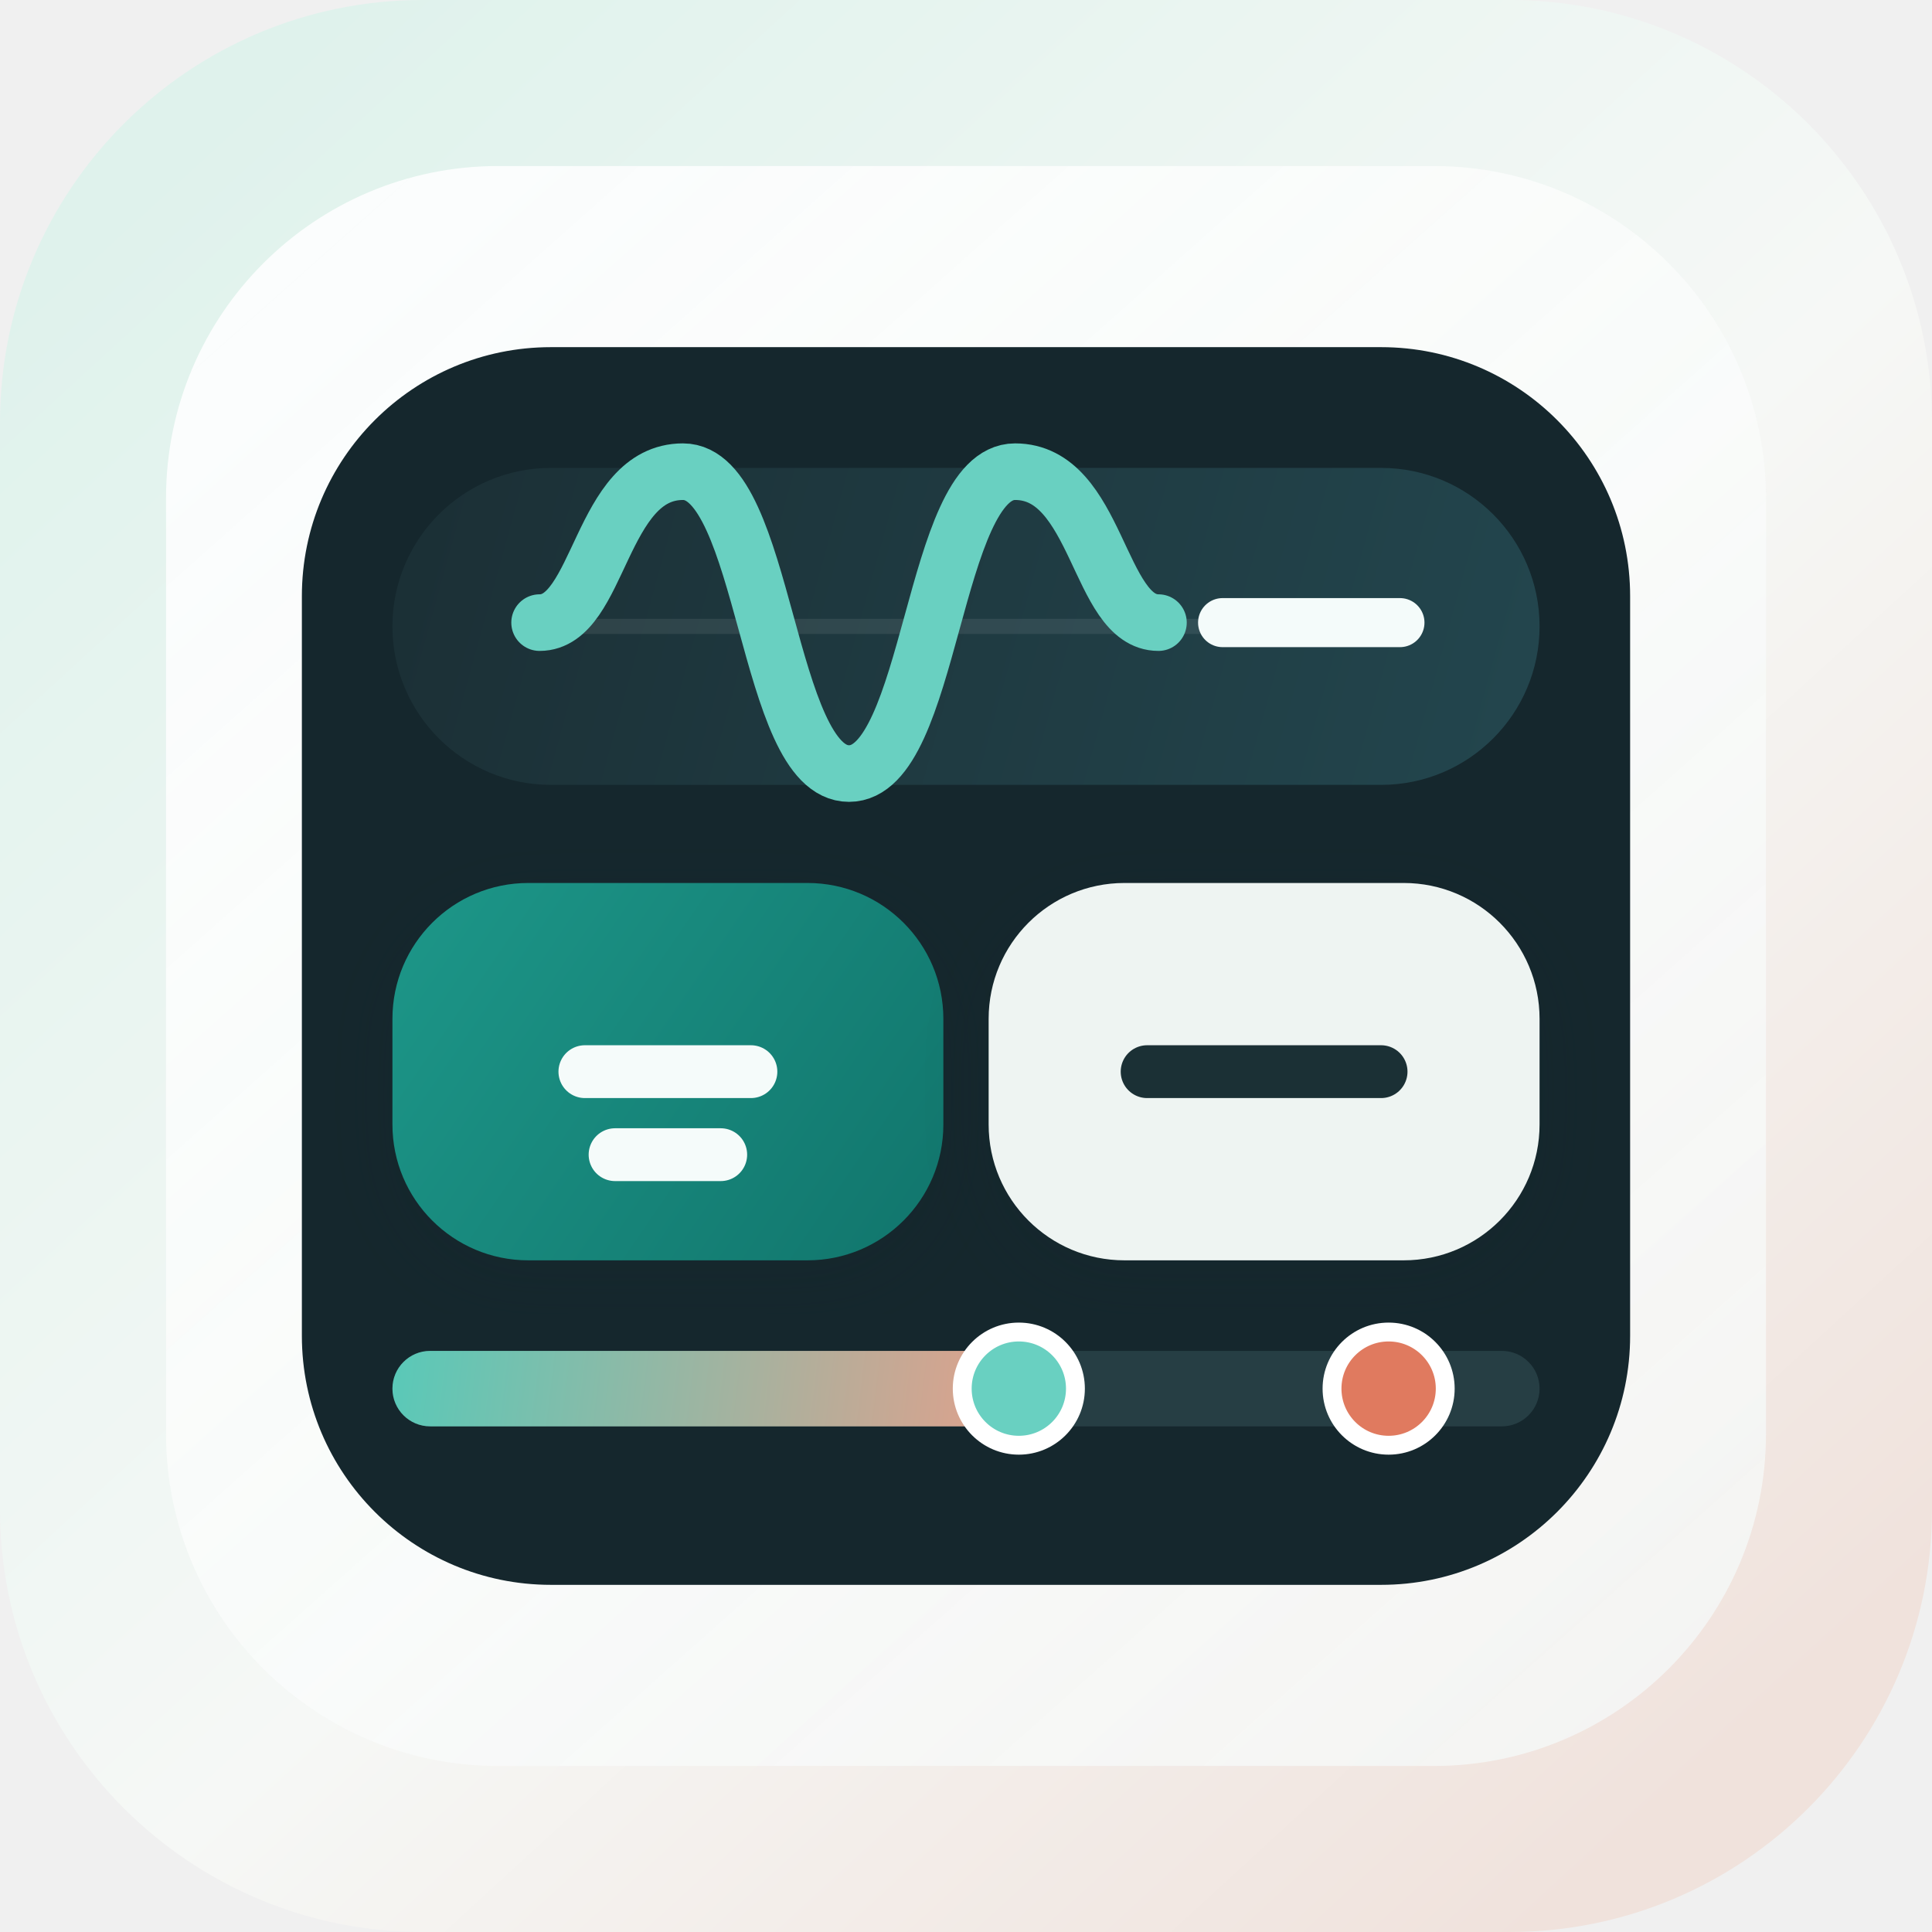
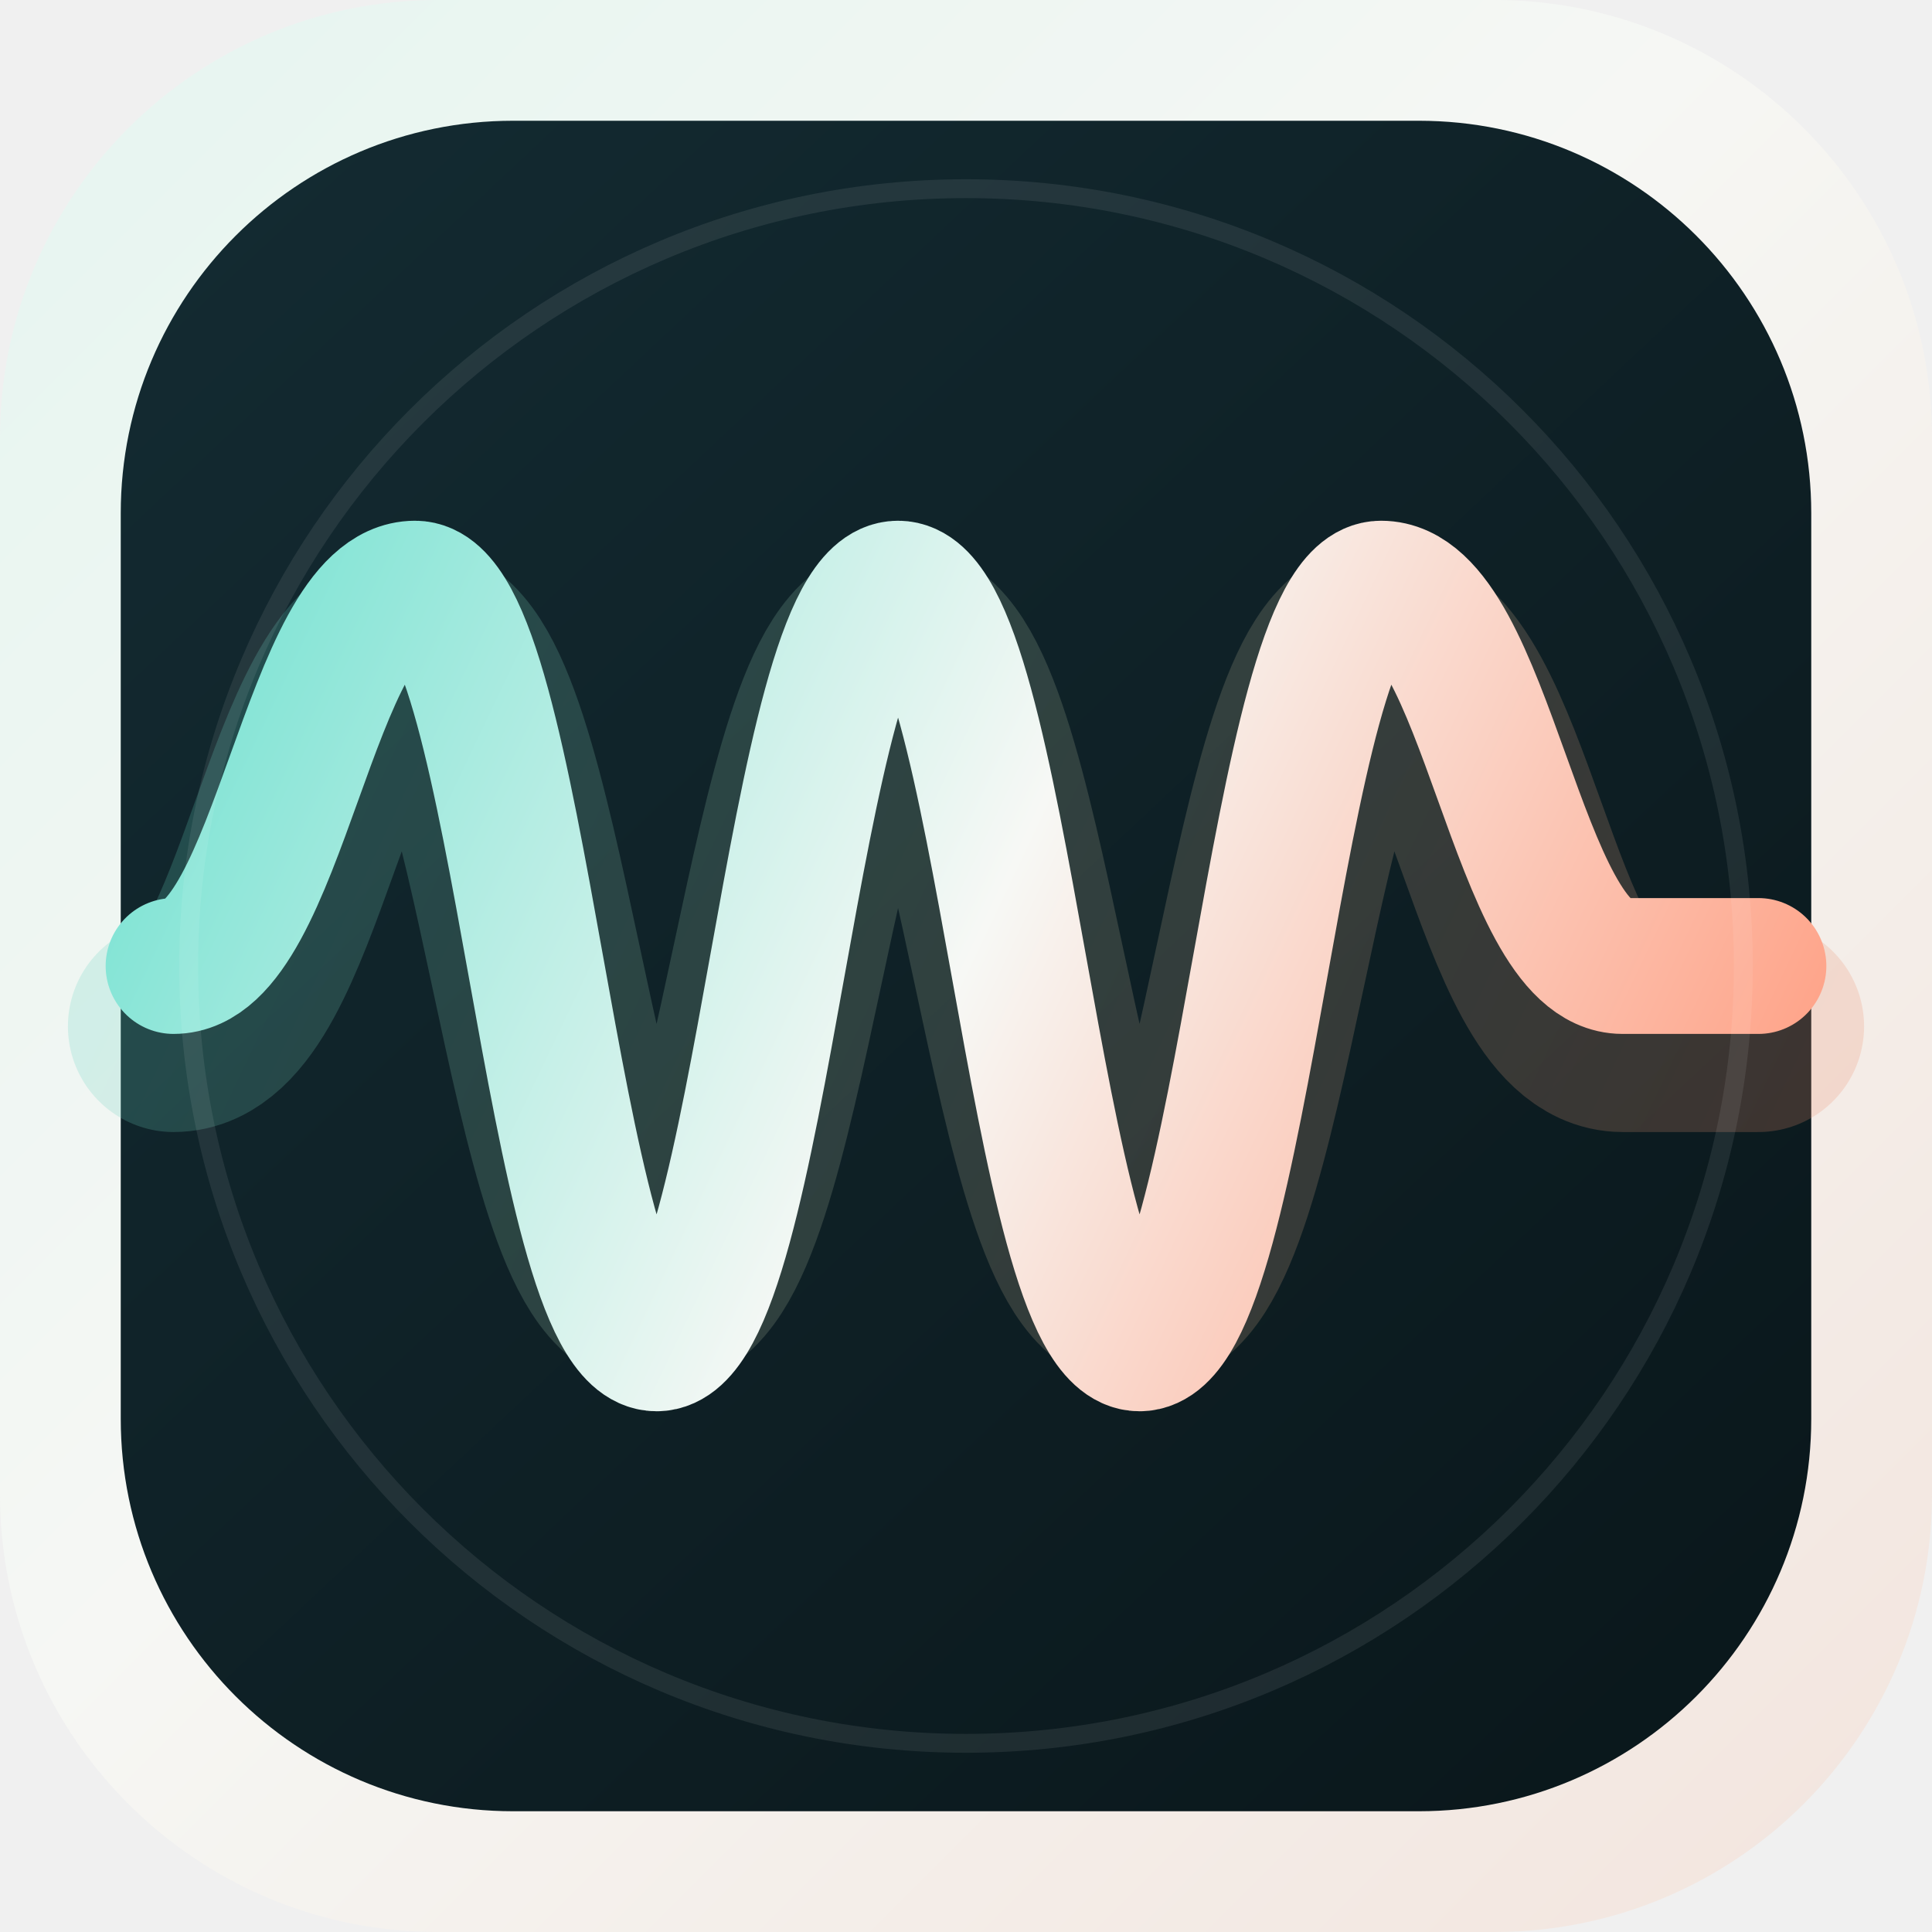
<svg xmlns="http://www.w3.org/2000/svg" width="1024" height="1024" viewBox="0 0 1024 1024" fill="none">
-   <rect width="1024" height="1024" rx="224" fill="url(#bg)" />
-   <rect x="88" y="88" width="848" height="848" rx="176" fill="url(#panel)" fill-opacity="0.92" />
-   <rect x="160" y="184" width="704" height="656" rx="132" fill="#15272D" />
-   <rect x="208" y="248" width="608" height="168" rx="84" fill="url(#display)" />
-   <path d="M278 332H748" stroke="white" stroke-opacity="0.08" stroke-width="8" stroke-linecap="round" />
-   <path d="M286 330C318 330 318 250 362 250C406 250 406 410 450 410C494 410 494 250 538 250C582 250 582 330 614 330" stroke="#69D0C1" stroke-width="30" stroke-linecap="round" stroke-linejoin="round" />
-   <path d="M648 330H742" stroke="#F4FBFA" stroke-width="26" stroke-linecap="round" />
-   <g filter="url(#shadow)">
-     <rect x="208" y="468" width="292" height="200" rx="72" fill="url(#button)" />
-     <path d="M310 568H398" stroke="#F5FBFA" stroke-width="28" stroke-linecap="round" />
-     <path d="M326 612H382" stroke="#F5FBFA" stroke-width="28" stroke-linecap="round" />
-   </g>
-   <g filter="url(#shadow)">
-     <rect x="524" y="468" width="292" height="200" rx="72" fill="#EEF4F2" />
-     <path d="M608 568H732" stroke="#1B3035" stroke-width="28" stroke-linecap="round" />
-   </g>
-   <rect x="208" y="716" width="608" height="40" rx="20" fill="#263E44" />
-   <rect x="208" y="716" width="332" height="40" rx="20" fill="url(#range)" />
-   <circle cx="540" cy="736" r="30" fill="#69D0C1" stroke="white" stroke-width="10" />
-   <circle cx="736" cy="736" r="30" fill="#E07A5F" stroke="white" stroke-width="10" />
+   <rect width="1024" height="1024" rx="232" fill="url(#bg)" />
+   <rect x="64" y="64" width="896" height="896" rx="208" fill="url(#surface)" />
+   <path d="M92 544C148 544 164 344 220 344C276 344 292 680 348 680C404 680 420 344 476 344C532 344 548 680 604 680C660 680 676 344 732 344C788 344 804 544 860 544C893 544 915 544 932 544" stroke="url(#waveGlow)" stroke-width="112" stroke-linecap="round" stroke-linejoin="round" opacity="0.22" />
+   <path d="M92 512C148 512 164 312 220 312C276 312 292 712 348 712C404 712 420 312 476 312C532 312 548 712 604 712C660 712 676 312 732 312C788 312 804 512 860 512C893 512 915 512 932 512" stroke="url(#wave)" stroke-width="72" stroke-linecap="round" stroke-linejoin="round" />
+   <circle cx="512" cy="512" r="412" stroke="white" stroke-opacity="0.08" stroke-width="10" />
  <defs>
-     <filter id="shadow" x="168" y="440" width="688" height="256" filterUnits="userSpaceOnUse" color-interpolation-filters="sRGB">
-       <feFlood flood-opacity="0" result="BackgroundImageFix" />
-       <feColorMatrix in="SourceAlpha" type="matrix" values="0 0 0 0 0 0 0 0 0 0 0 0 0 0 0 0 0 0 127 0" result="hardAlpha" />
-       <feOffset dy="12" />
-       <feGaussianBlur stdDeviation="20" />
-       <feComposite in2="hardAlpha" operator="out" />
-       <feColorMatrix type="matrix" values="0 0 0 0 0.071 0 0 0 0 0.145 0 0 0 0 0.162 0 0 0 0.16 0" />
-       <feBlend mode="normal" in2="BackgroundImageFix" result="effect1_dropShadow_0_1" />
-       <feBlend mode="normal" in="SourceGraphic" in2="effect1_dropShadow_0_1" result="shape" />
-     </filter>
-     <linearGradient id="bg" x1="96" y1="76" x2="896" y2="948" gradientUnits="userSpaceOnUse">
-       <stop stop-color="#DFF2EC" />
-       <stop offset="0.56" stop-color="#F6F8F6" />
-       <stop offset="1" stop-color="#F0E2DC" />
+     <linearGradient id="bg" x1="0" y1="0" x2="1024" y2="1024" gradientUnits="userSpaceOnUse">
+       <stop stop-color="#E5F5F0" />
+       <stop offset="0.45" stop-color="#F6F7F4" />
+       <stop offset="1" stop-color="#F2E4DD" />
    </linearGradient>
-     <linearGradient id="panel" x1="168" y1="136" x2="876" y2="932" gradientUnits="userSpaceOnUse">
-       <stop stop-color="white" stop-opacity="0.94" />
-       <stop offset="1" stop-color="#F5F8F7" stop-opacity="0.88" />
+     <linearGradient id="surface" x1="120" y1="108" x2="900" y2="938" gradientUnits="userSpaceOnUse">
+       <stop stop-color="#132A31" />
+       <stop offset="1" stop-color="#0A171B" />
    </linearGradient>
-     <linearGradient id="display" x1="208" y1="248" x2="816" y2="416" gradientUnits="userSpaceOnUse">
-       <stop stop-color="#1B2F35" />
-       <stop offset="1" stop-color="#23464E" />
+     <linearGradient id="wave" x1="92" y1="312" x2="932" y2="712" gradientUnits="userSpaceOnUse">
+       <stop stop-color="#77E2D2" />
+       <stop offset="0.5" stop-color="#F7F8F5" />
+       <stop offset="1" stop-color="#FF9B7E" />
    </linearGradient>
-     <linearGradient id="button" x1="208" y1="468" x2="500" y2="668" gradientUnits="userSpaceOnUse">
-       <stop stop-color="#1D9789" />
-       <stop offset="1" stop-color="#11756C" />
-     </linearGradient>
-     <linearGradient id="range" x1="208" y1="716" x2="540" y2="756" gradientUnits="userSpaceOnUse">
-       <stop stop-color="#59C9B8" />
-       <stop offset="1" stop-color="#E2A08B" />
+     <linearGradient id="waveGlow" x1="92" y1="312" x2="932" y2="712" gradientUnits="userSpaceOnUse">
+       <stop stop-color="#5BD6C3" />
+       <stop offset="1" stop-color="#F28B6A" />
    </linearGradient>
  </defs>
</svg>
